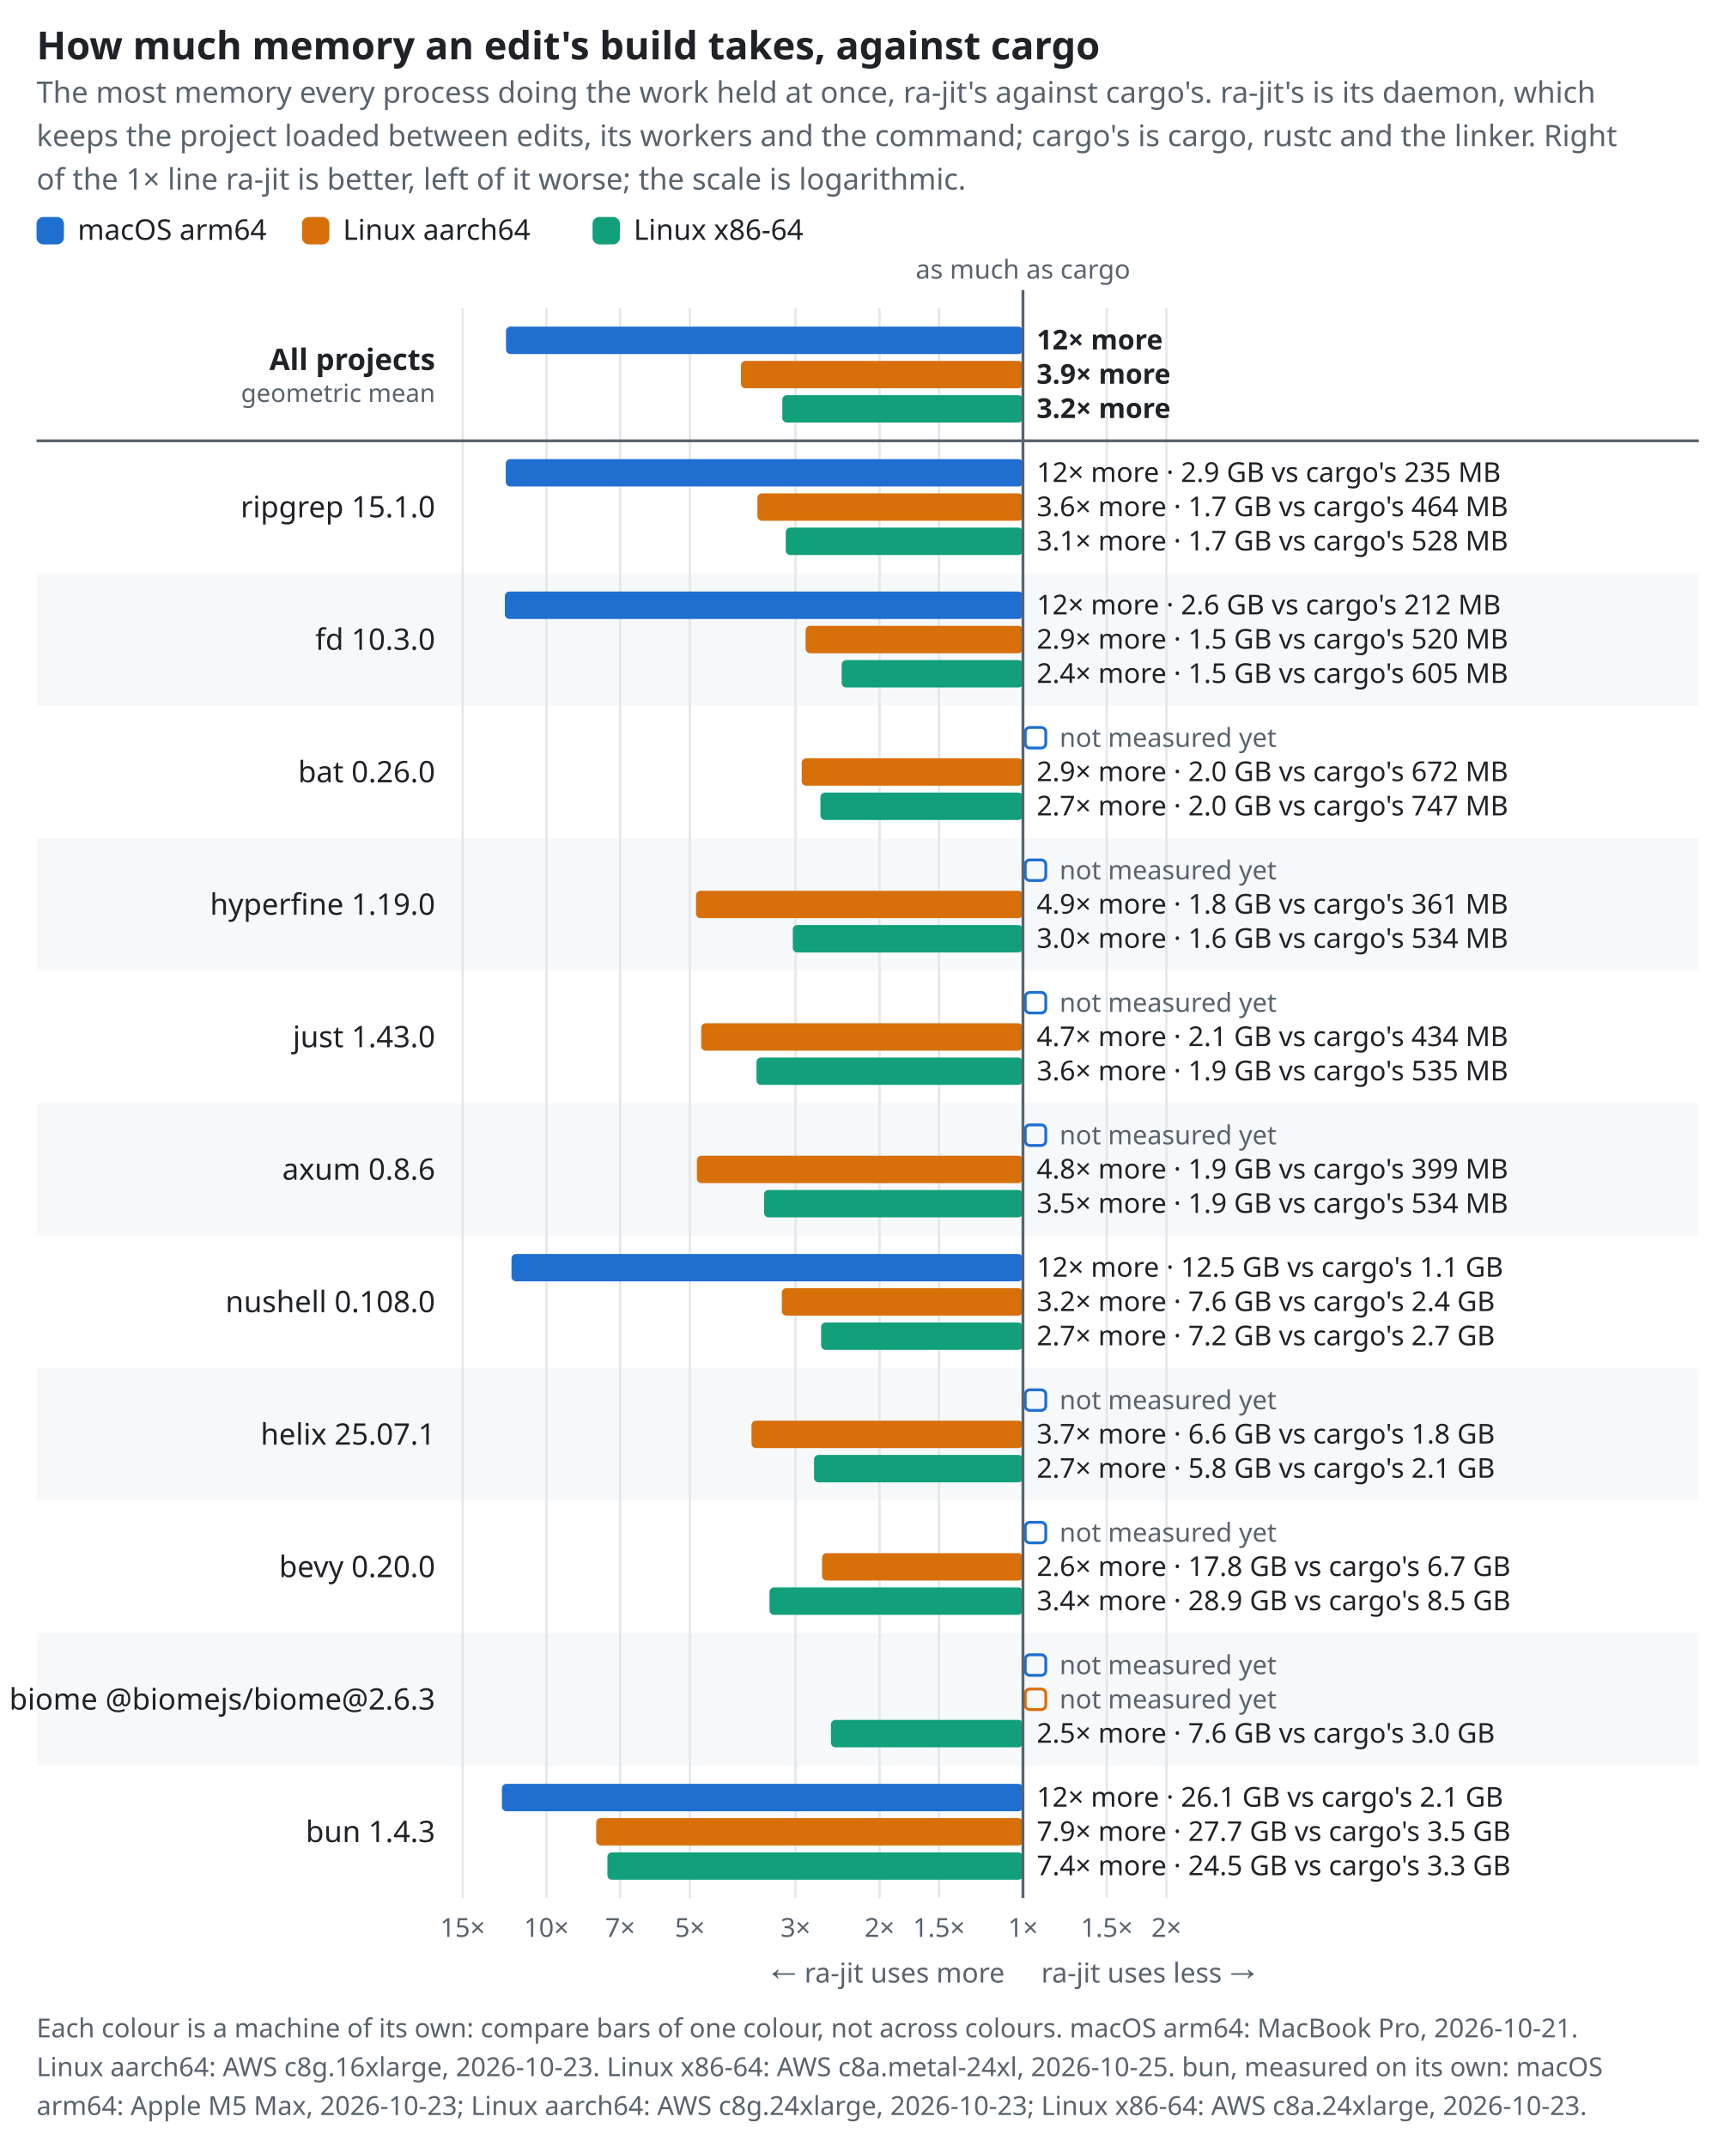
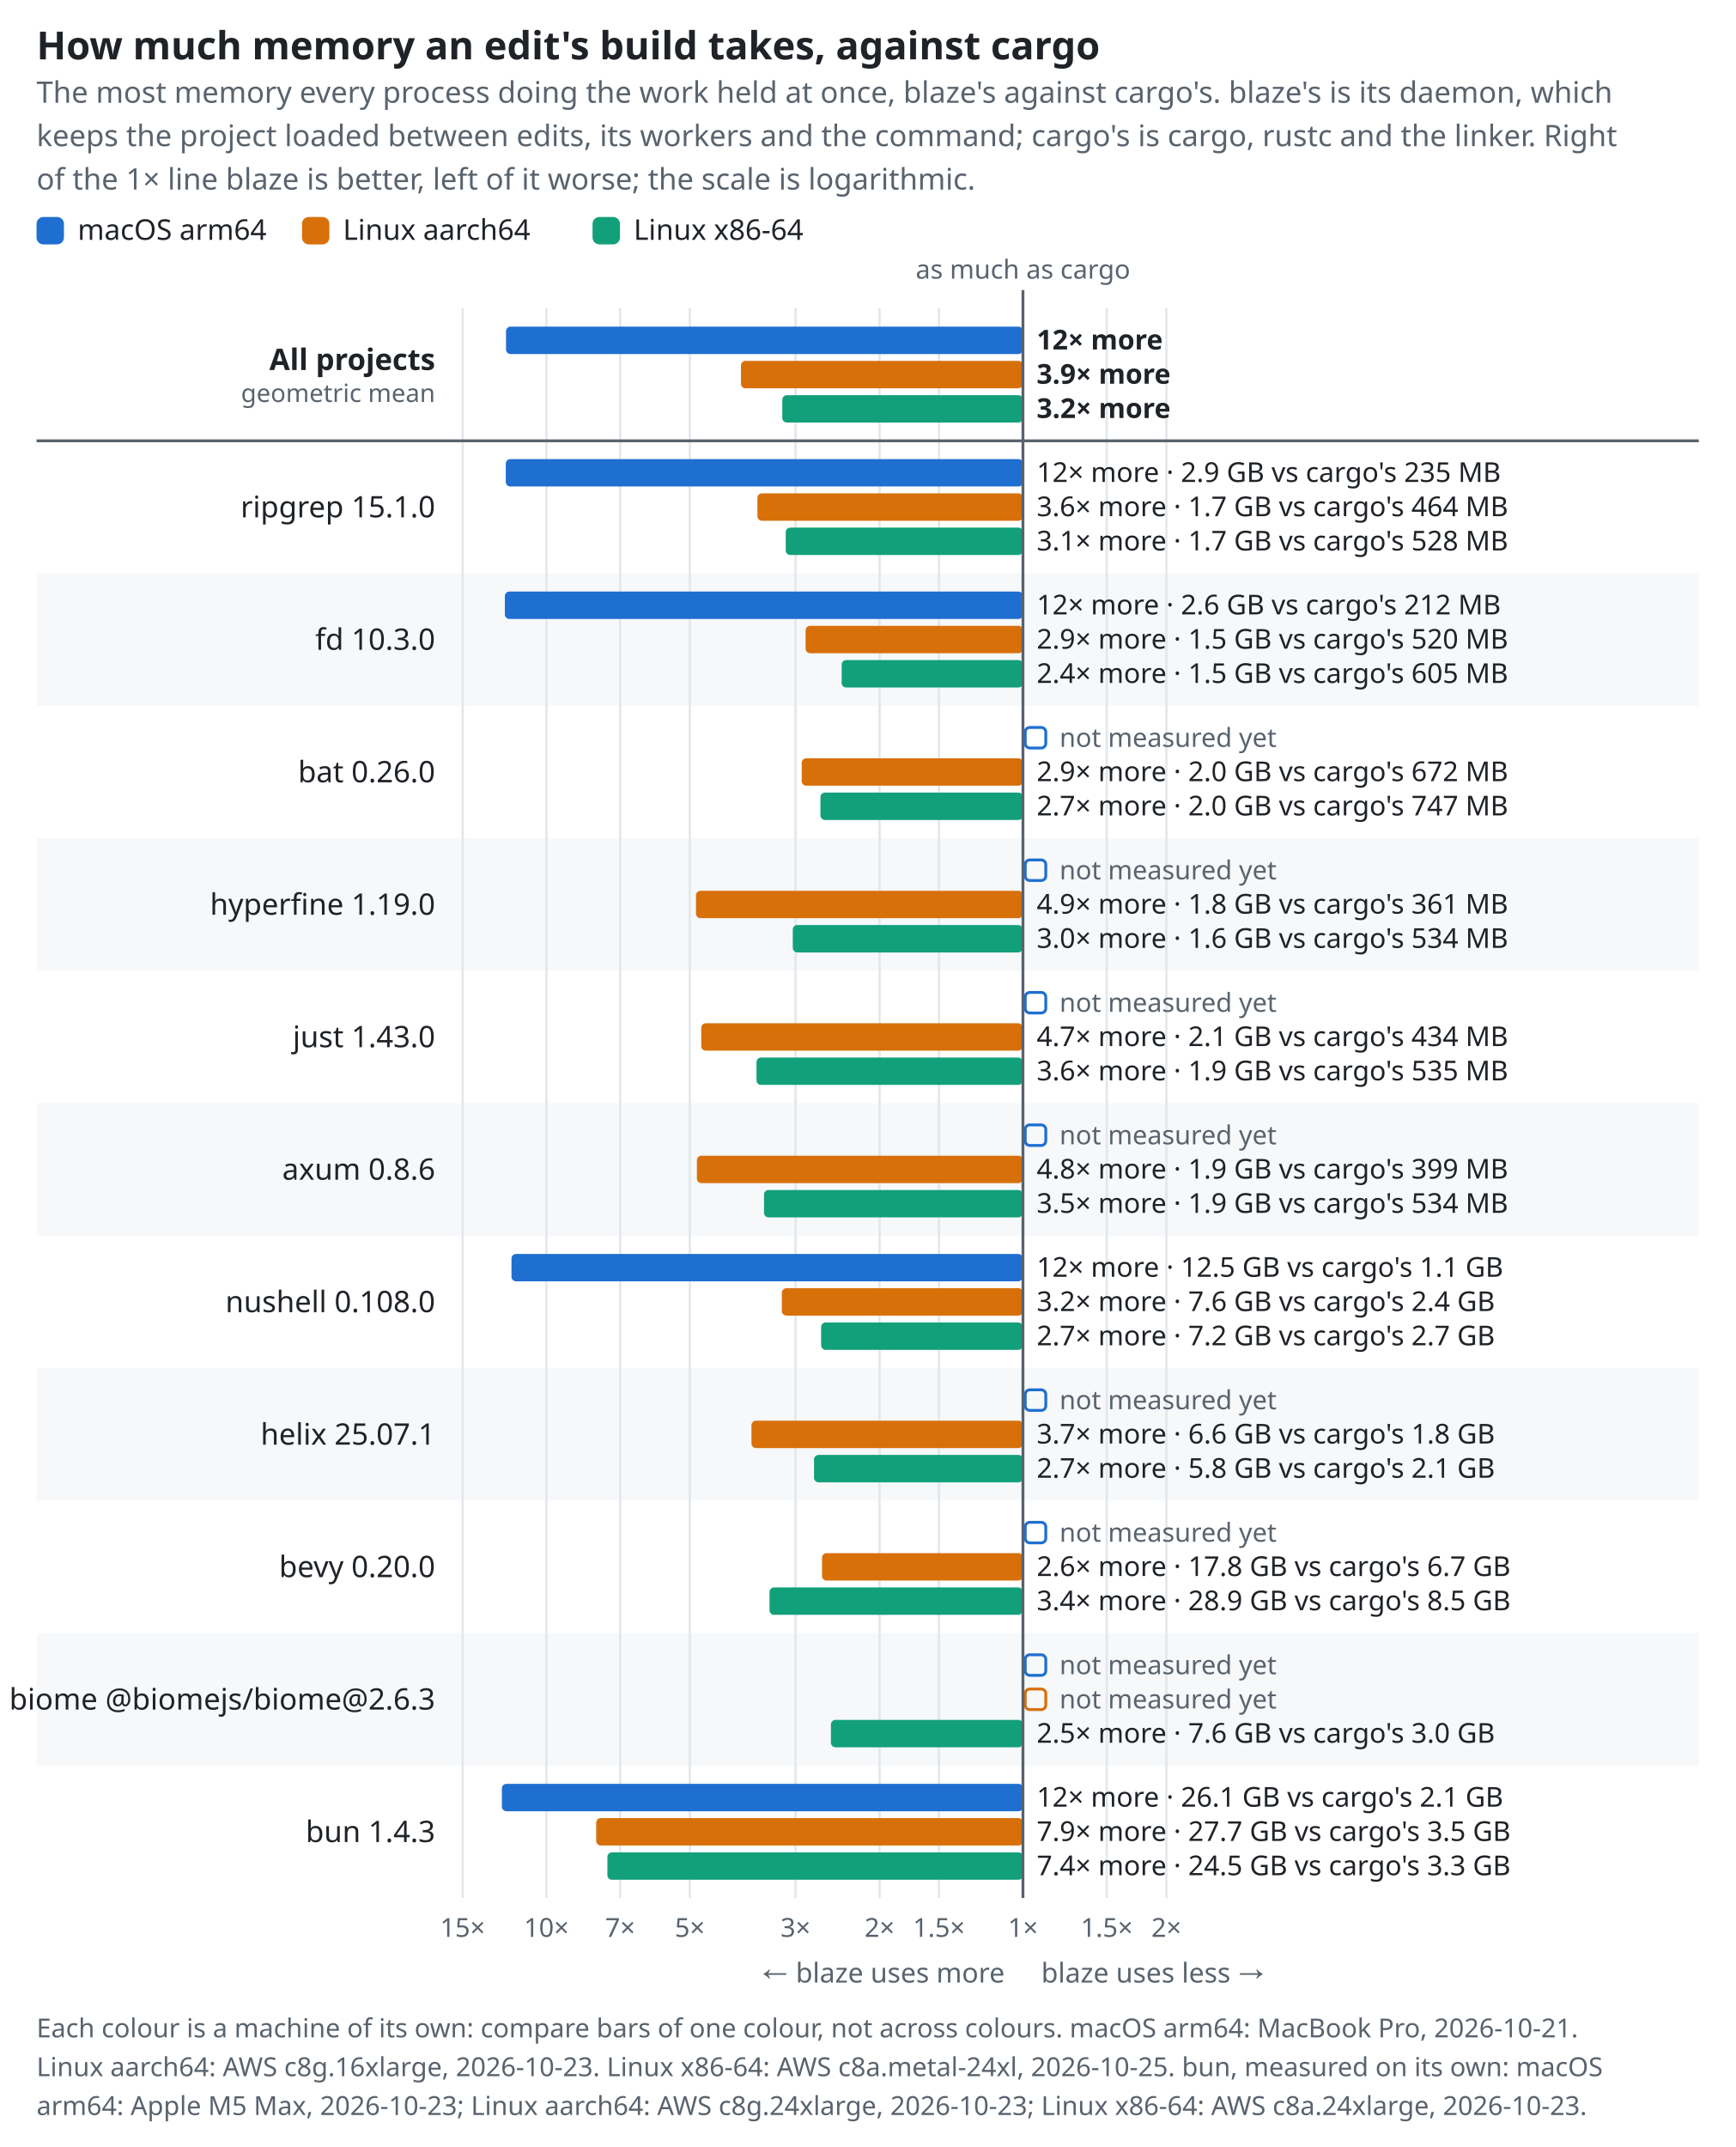
<svg xmlns="http://www.w3.org/2000/svg" width="760" height="940" viewBox="0 0 760 940" role="img" aria-label="How much memory an edit's build takes, against cargo">
  <style>text{font-family:-apple-system, BlinkMacSystemFont, 'Segoe UI', 'Noto Sans', Helvetica, Arial, sans-serif;fill:#1f2328}.d{fill:#59636e}.b{font-weight:600}.v{font-variant-numeric:tabular-nums}.g{stroke:#e3e7eb}.r{stroke:#59636e;stroke-width:1.25}.z{fill:#f6f8fa}.o{fill:none;stroke-width:1.25}.p0{fill:#1f6fd0}.w0{stroke:#1f6fd0}.p1{fill:#d8700a}.w1{stroke:#d8700a}.p2{fill:#12a07a}.w2{stroke:#12a07a}</style>
  <text x="16" y="26" font-size="17" class="b">How much memory an edit's build takes, against cargo</text>
-   <text x="16" y="45" font-size="13" class="d">The most memory every process doing the work held at once, ra-jit's against cargo's. ra-jit's is its daemon, which</text>
+   <text x="16" y="45" font-size="13" class="d">The most memory every process doing the work held at once, blaze's against cargo's. blaze's is its daemon, which</text>
  <text x="16" y="64" font-size="13" class="d">keeps the project loaded between edits, its workers and the command; cargo's is cargo, rustc and the linker. Right</text>
-   <text x="16" y="83" font-size="13" class="d">of the 1× line ra-jit is better, left of it worse; the scale is logarithmic.</text>
+   <text x="16" y="83" font-size="13" class="d">of the 1× line blaze is better, left of it worse; the scale is logarithmic.</text>
  <rect x="16" y="95" width="12" height="12" rx="3" class="p0" />
  <text x="34" y="105" font-size="12.5">macOS arm64</text>
  <rect x="132.25" y="95" width="12" height="12" rx="3" class="p1" />
  <text x="150.2" y="105" font-size="12.5">Linux aarch64</text>
  <rect x="259.5" y="95" width="12" height="12" rx="3" class="p2" />
  <text x="277.5" y="105" font-size="12.5">Linux x86-64</text>
  <rect x="16" y="715" width="728" height="58" class="z" />
  <rect x="16" y="599" width="728" height="58" class="z" />
  <rect x="16" y="483" width="728" height="58" class="z" />
  <rect x="16" y="367" width="728" height="58" class="z" />
  <rect x="16" y="251" width="728" height="58" class="z" />
  <line x1="202.6" y1="135" x2="202.6" y2="831" class="g" />
  <line x1="239.3" y1="135" x2="239.3" y2="831" class="g" />
  <line x1="271.6" y1="135" x2="271.6" y2="831" class="g" />
  <line x1="302.1" y1="135" x2="302.1" y2="831" class="g" />
  <line x1="348.4" y1="135" x2="348.4" y2="831" class="g" />
  <line x1="385.2" y1="135" x2="385.2" y2="831" class="g" />
  <line x1="411.2" y1="135" x2="411.2" y2="831" class="g" />
  <line x1="448" y1="135" x2="448" y2="831" class="g" />
  <line x1="484.7" y1="135" x2="484.7" y2="831" class="g" />
  <line x1="510.8" y1="135" x2="510.8" y2="831" class="g" />
  <line x1="16" y1="193" x2="744" y2="193" class="r" />
  <rect x="221.6" y="143" width="226.4" height="12" rx="2" class="p0" />
  <rect x="324.5" y="158" width="123.5" height="12" rx="2" class="p1" />
  <rect x="342.6" y="173" width="105.4" height="12" rx="2" class="p2" />
  <rect x="221.5" y="201" width="226.5" height="12" rx="2" class="p0" />
  <rect x="331.7" y="216" width="116.3" height="12" rx="2" class="p1" />
  <rect x="344.1" y="231" width="103.9" height="12" rx="2" class="p2" />
  <rect x="221.1" y="259" width="226.9" height="12" rx="2" class="p0" />
  <rect x="352.8" y="274" width="95.2" height="12" rx="2" class="p1" />
  <rect x="368.6" y="289" width="79.4" height="12" rx="2" class="p2" />
  <rect x="449" y="318.5" width="9" height="9" rx="2" class="o w0" />
  <rect x="351.1" y="332" width="96.9" height="12" rx="2" class="p1" />
  <rect x="359.3" y="347" width="88.7" height="12" rx="2" class="p2" />
  <rect x="449" y="376.5" width="9" height="9" rx="2" class="o w0" />
  <rect x="304.8" y="390" width="143.2" height="12" rx="2" class="p1" />
  <rect x="347.2" y="405" width="100.7" height="12" rx="2" class="p2" />
  <rect x="449" y="434.5" width="9" height="9" rx="2" class="o w0" />
  <rect x="307.1" y="448" width="140.8" height="12" rx="2" class="p1" />
  <rect x="331.3" y="463" width="116.6" height="12" rx="2" class="p2" />
  <rect x="449" y="492.5" width="9" height="9" rx="2" class="o w0" />
  <rect x="305.2" y="506" width="142.8" height="12" rx="2" class="p1" />
  <rect x="334.6" y="521" width="113.3" height="12" rx="2" class="p2" />
  <rect x="224" y="549" width="223.9" height="12" rx="2" class="p0" />
  <rect x="342.4" y="564" width="105.6" height="12" rx="2" class="p1" />
  <rect x="359.6" y="579" width="88.3" height="12" rx="2" class="p2" />
  <rect x="449" y="608.5" width="9" height="9" rx="2" class="o w0" />
  <rect x="329.1" y="622" width="118.9" height="12" rx="2" class="p1" />
  <rect x="356.5" y="637" width="91.5" height="12" rx="2" class="p2" />
  <rect x="449" y="666.5" width="9" height="9" rx="2" class="o w0" />
  <rect x="360" y="680" width="88" height="12" rx="2" class="p1" />
  <rect x="337" y="695" width="110.9" height="12" rx="2" class="p2" />
  <rect x="449" y="724.5" width="9" height="9" rx="2" class="o w0" />
  <rect x="449" y="739.5" width="9" height="9" rx="2" class="o w1" />
  <rect x="363.9" y="753" width="84.1" height="12" rx="2" class="p2" />
  <rect x="219.8" y="781" width="228.2" height="12" rx="2" class="p0" />
  <rect x="261.1" y="796" width="186.9" height="12" rx="2" class="p1" />
  <rect x="266" y="811" width="182" height="12" rx="2" class="p2" />
  <line x1="448" y1="127" x2="448" y2="831" class="r" />
  <text x="202.6" y="848" font-size="11.5" text-anchor="middle" class="d v">15×</text>
  <text x="239.3" y="848" font-size="11.5" text-anchor="middle" class="d v">10×</text>
  <text x="271.6" y="848" font-size="11.5" text-anchor="middle" class="d v">7×</text>
  <text x="302.1" y="848" font-size="11.5" text-anchor="middle" class="d v">5×</text>
  <text x="348.4" y="848" font-size="11.5" text-anchor="middle" class="d v">3×</text>
  <text x="385.2" y="848" font-size="11.5" text-anchor="middle" class="d v">2×</text>
  <text x="411.2" y="848" font-size="11.5" text-anchor="middle" class="d v">1.5×</text>
  <text x="448" y="848" font-size="11.5" text-anchor="middle" class="d v">1×</text>
  <text x="484.7" y="848" font-size="11.5" text-anchor="middle" class="d v">1.5×</text>
  <text x="510.8" y="848" font-size="11.5" text-anchor="middle" class="d v">2×</text>
  <text x="190.6" y="162" font-size="13" text-anchor="end" class="b">All projects</text>
  <text x="190.6" y="176" font-size="11" text-anchor="end" class="d">geometric mean</text>
  <text x="454" y="153" font-size="12" class="v b">12× more</text>
  <text x="454" y="168" font-size="12" class="v b">3.9× more</text>
  <text x="454" y="183" font-size="12" class="v b">3.2× more</text>
  <text x="190.6" y="226.5" font-size="13" text-anchor="end">ripgrep 15.1.0</text>
  <text x="454" y="211" font-size="12" class="v">12× more · 2.9 GB vs cargo's 235 MB</text>
  <text x="454" y="226" font-size="12" class="v">3.6× more · 1.7 GB vs cargo's 464 MB</text>
  <text x="454" y="241" font-size="12" class="v">3.1× more · 1.7 GB vs cargo's 528 MB</text>
  <text x="190.6" y="284.5" font-size="13" text-anchor="end">fd 10.3.0</text>
  <text x="454" y="269" font-size="12" class="v">12× more · 2.6 GB vs cargo's 212 MB</text>
  <text x="454" y="284" font-size="12" class="v">2.9× more · 1.5 GB vs cargo's 520 MB</text>
  <text x="454" y="299" font-size="12" class="v">2.4× more · 1.5 GB vs cargo's 605 MB</text>
  <text x="190.6" y="342.5" font-size="13" text-anchor="end">bat 0.26.0</text>
  <text x="464" y="327" font-size="11.5" class="d">not measured yet</text>
  <text x="454" y="342" font-size="12" class="v">2.9× more · 2.0 GB vs cargo's 672 MB</text>
  <text x="454" y="357" font-size="12" class="v">2.7× more · 2.0 GB vs cargo's 747 MB</text>
  <text x="190.6" y="400.5" font-size="13" text-anchor="end">hyperfine 1.19.0</text>
  <text x="464" y="385" font-size="11.5" class="d">not measured yet</text>
  <text x="454" y="400" font-size="12" class="v">4.9× more · 1.8 GB vs cargo's 361 MB</text>
  <text x="454" y="415" font-size="12" class="v">3.0× more · 1.6 GB vs cargo's 534 MB</text>
  <text x="190.6" y="458.5" font-size="13" text-anchor="end">just 1.43.0</text>
  <text x="464" y="443" font-size="11.5" class="d">not measured yet</text>
  <text x="454" y="458" font-size="12" class="v">4.7× more · 2.1 GB vs cargo's 434 MB</text>
  <text x="454" y="473" font-size="12" class="v">3.6× more · 1.9 GB vs cargo's 535 MB</text>
  <text x="190.6" y="516.5" font-size="13" text-anchor="end">axum 0.8.6</text>
  <text x="464" y="501" font-size="11.5" class="d">not measured yet</text>
  <text x="454" y="516" font-size="12" class="v">4.8× more · 1.9 GB vs cargo's 399 MB</text>
  <text x="454" y="531" font-size="12" class="v">3.5× more · 1.9 GB vs cargo's 534 MB</text>
  <text x="190.6" y="574.5" font-size="13" text-anchor="end">nushell 0.108.0</text>
  <text x="454" y="559" font-size="12" class="v">12× more · 12.5 GB vs cargo's 1.1 GB</text>
  <text x="454" y="574" font-size="12" class="v">3.2× more · 7.6 GB vs cargo's 2.4 GB</text>
  <text x="454" y="589" font-size="12" class="v">2.7× more · 7.2 GB vs cargo's 2.7 GB</text>
  <text x="190.6" y="632.5" font-size="13" text-anchor="end">helix 25.07.1</text>
  <text x="464" y="617" font-size="11.5" class="d">not measured yet</text>
  <text x="454" y="632" font-size="12" class="v">3.7× more · 6.6 GB vs cargo's 1.8 GB</text>
  <text x="454" y="647" font-size="12" class="v">2.7× more · 5.8 GB vs cargo's 2.1 GB</text>
  <text x="190.6" y="690.5" font-size="13" text-anchor="end">bevy 0.20.0</text>
  <text x="464" y="675" font-size="11.5" class="d">not measured yet</text>
  <text x="454" y="690" font-size="12" class="v">2.6× more · 17.8 GB vs cargo's 6.7 GB</text>
  <text x="454" y="705" font-size="12" class="v">3.4× more · 28.9 GB vs cargo's 8.5 GB</text>
  <text x="190.6" y="748.5" font-size="13" text-anchor="end">biome @biomejs/biome@2.6.3</text>
  <text x="464" y="733" font-size="11.5" class="d">not measured yet</text>
  <text x="464" y="748" font-size="11.5" class="d">not measured yet</text>
  <text x="454" y="763" font-size="12" class="v">2.5× more · 7.6 GB vs cargo's 3.0 GB</text>
  <text x="190.6" y="806.5" font-size="13" text-anchor="end">bun 1.4.3</text>
  <text x="454" y="791" font-size="12" class="v">12× more · 26.1 GB vs cargo's 2.1 GB</text>
  <text x="454" y="806" font-size="12" class="v">7.9× more · 27.7 GB vs cargo's 3.5 GB</text>
  <text x="454" y="821" font-size="12" class="v">7.4× more · 24.5 GB vs cargo's 3.3 GB</text>
  <text x="448" y="122" font-size="11.5" text-anchor="middle" class="d">as much as cargo</text>
-   <text x="440" y="868" font-size="12" text-anchor="end" class="d">← ra-jit uses more</text>
-   <text x="456" y="868" font-size="12" class="d">ra-jit uses less →</text>
+   <text x="440" y="868" font-size="12" text-anchor="end" class="d">← blaze uses more</text>
+   <text x="456" y="868" font-size="12" class="d">blaze uses less →</text>
  <text x="16" y="892" font-size="11.5" class="d">Each colour is a machine of its own: compare bars of one colour, not across colours. macOS arm64: MacBook Pro, 2026-10-21.</text>
  <text x="16" y="909" font-size="11.5" class="d">Linux aarch64: AWS c8g.16xlarge, 2026-10-23. Linux x86-64: AWS c8a.metal-24xl, 2026-10-25. bun, measured on its own: macOS</text>
  <text x="16" y="926" font-size="11.5" class="d">arm64: Apple M5 Max, 2026-10-23; Linux aarch64: AWS c8g.24xlarge, 2026-10-23; Linux x86-64: AWS c8a.24xlarge, 2026-10-23.</text>
</svg>
